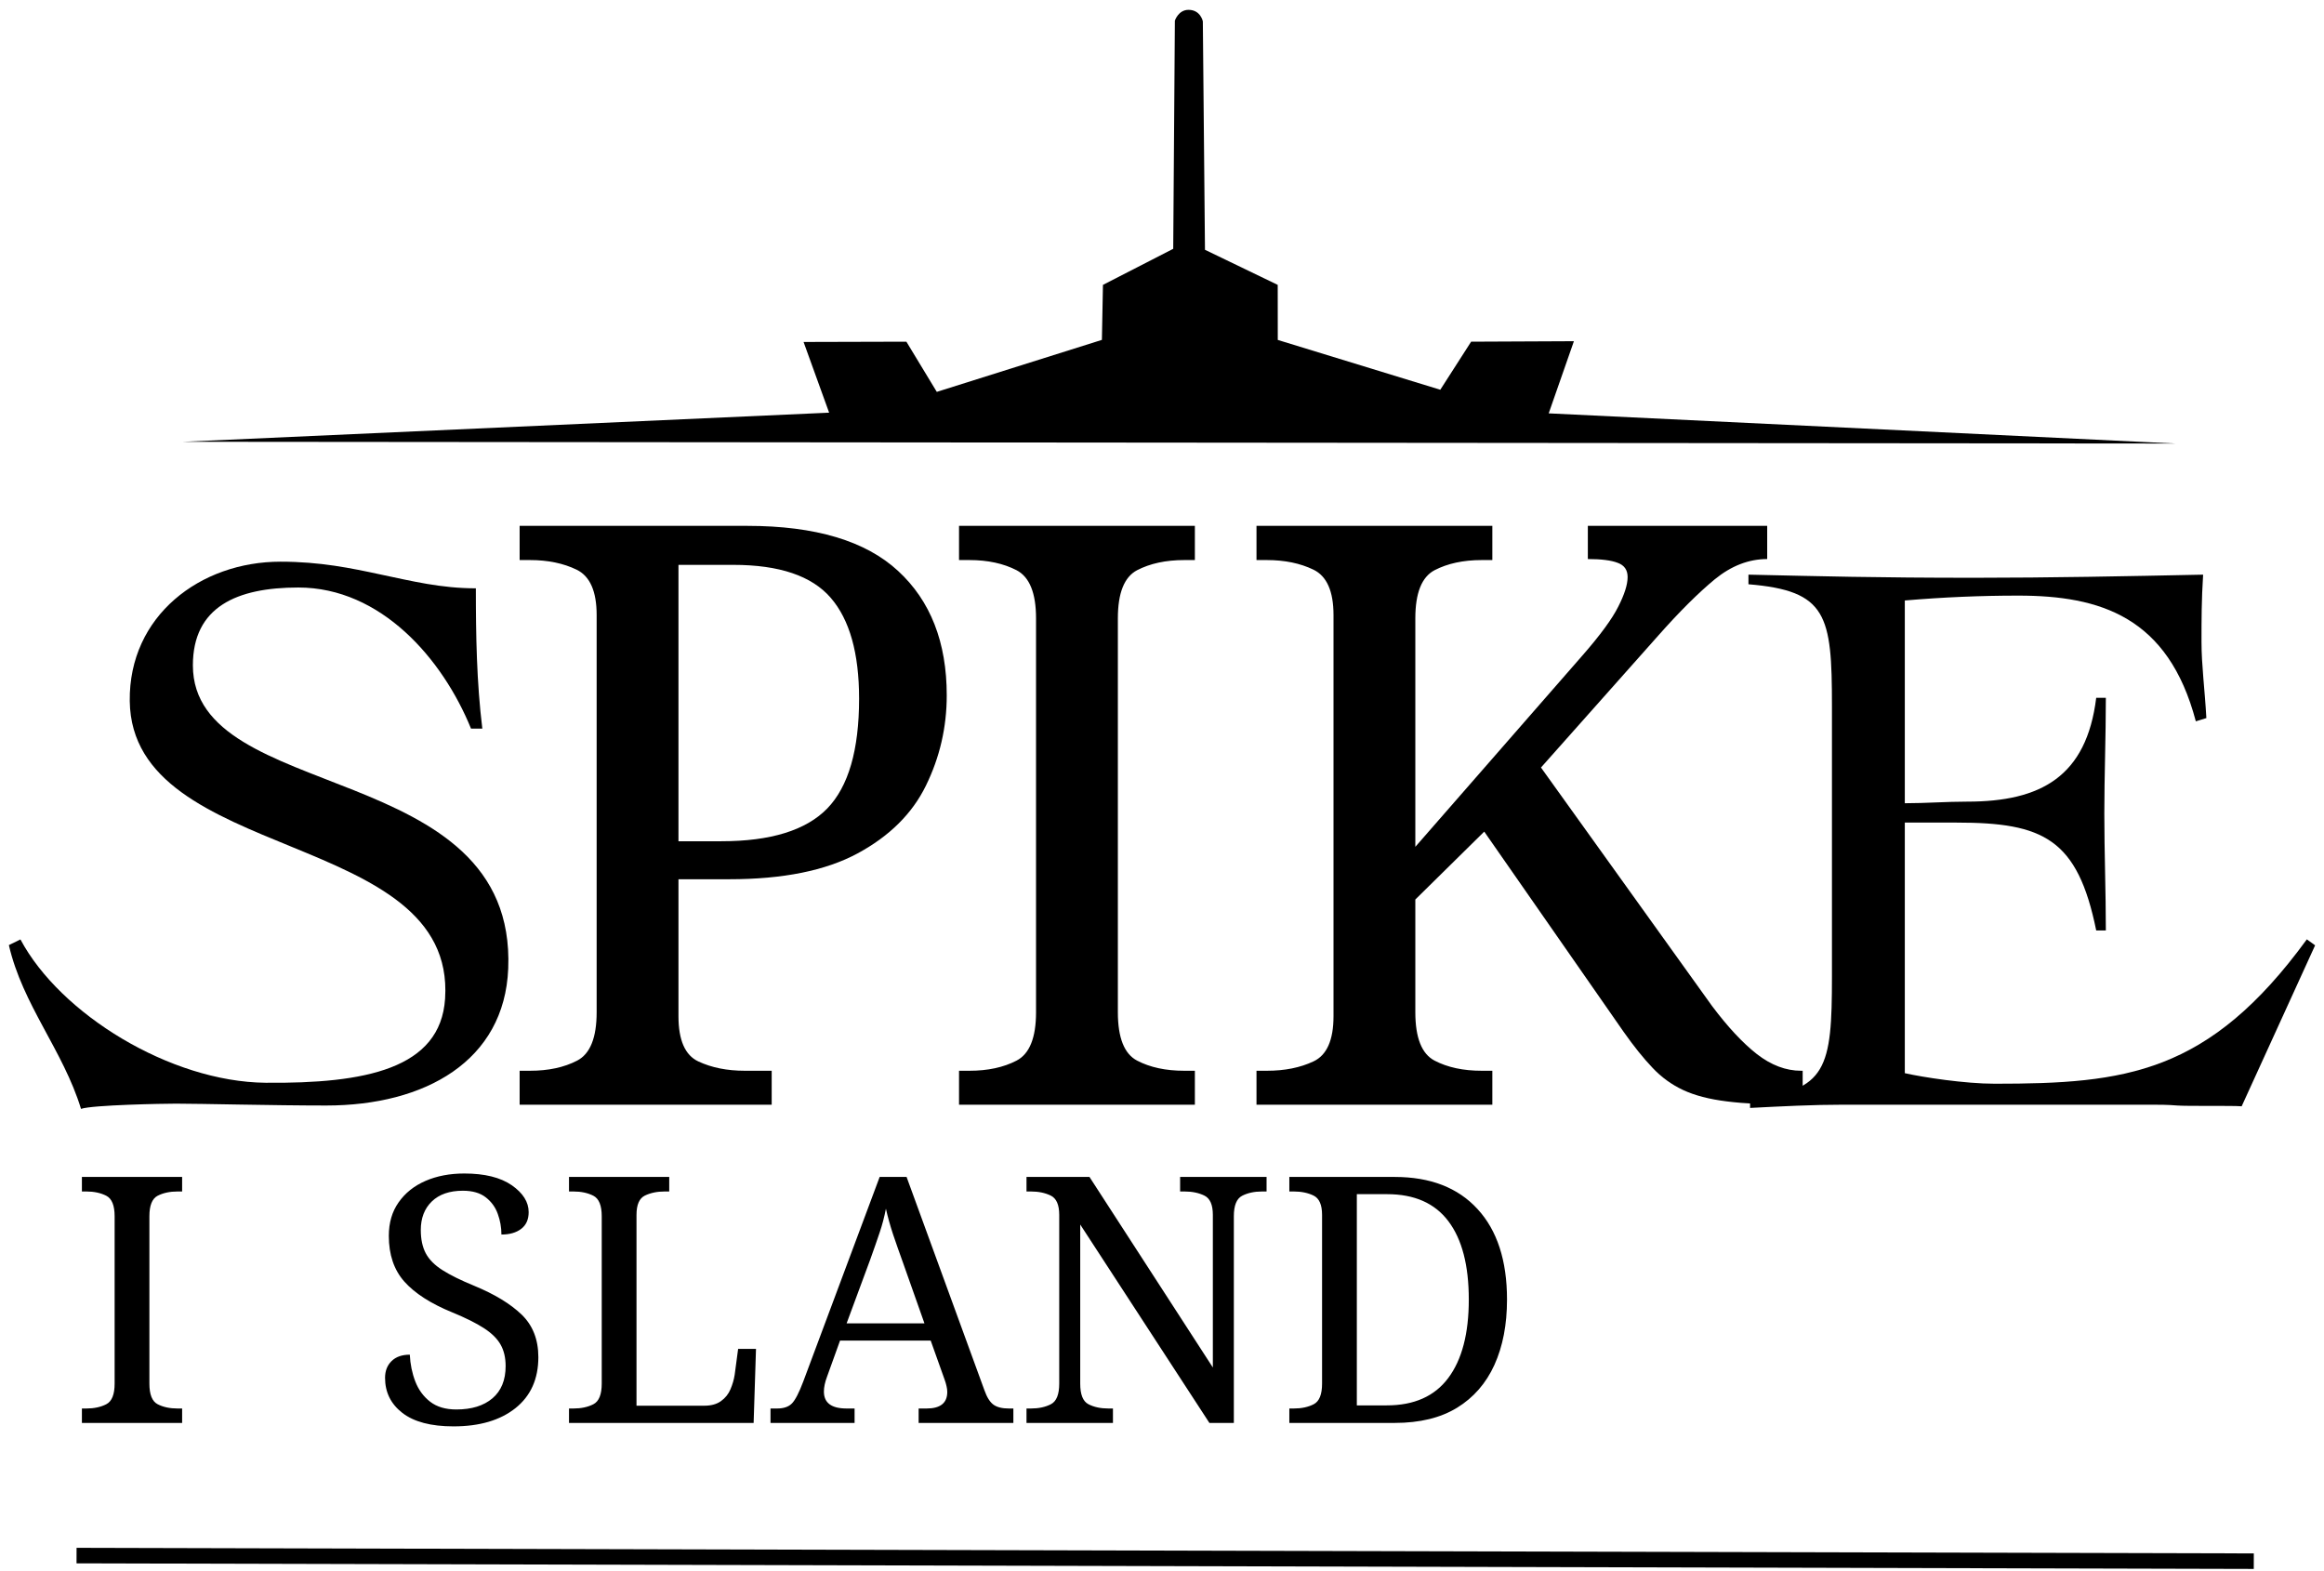
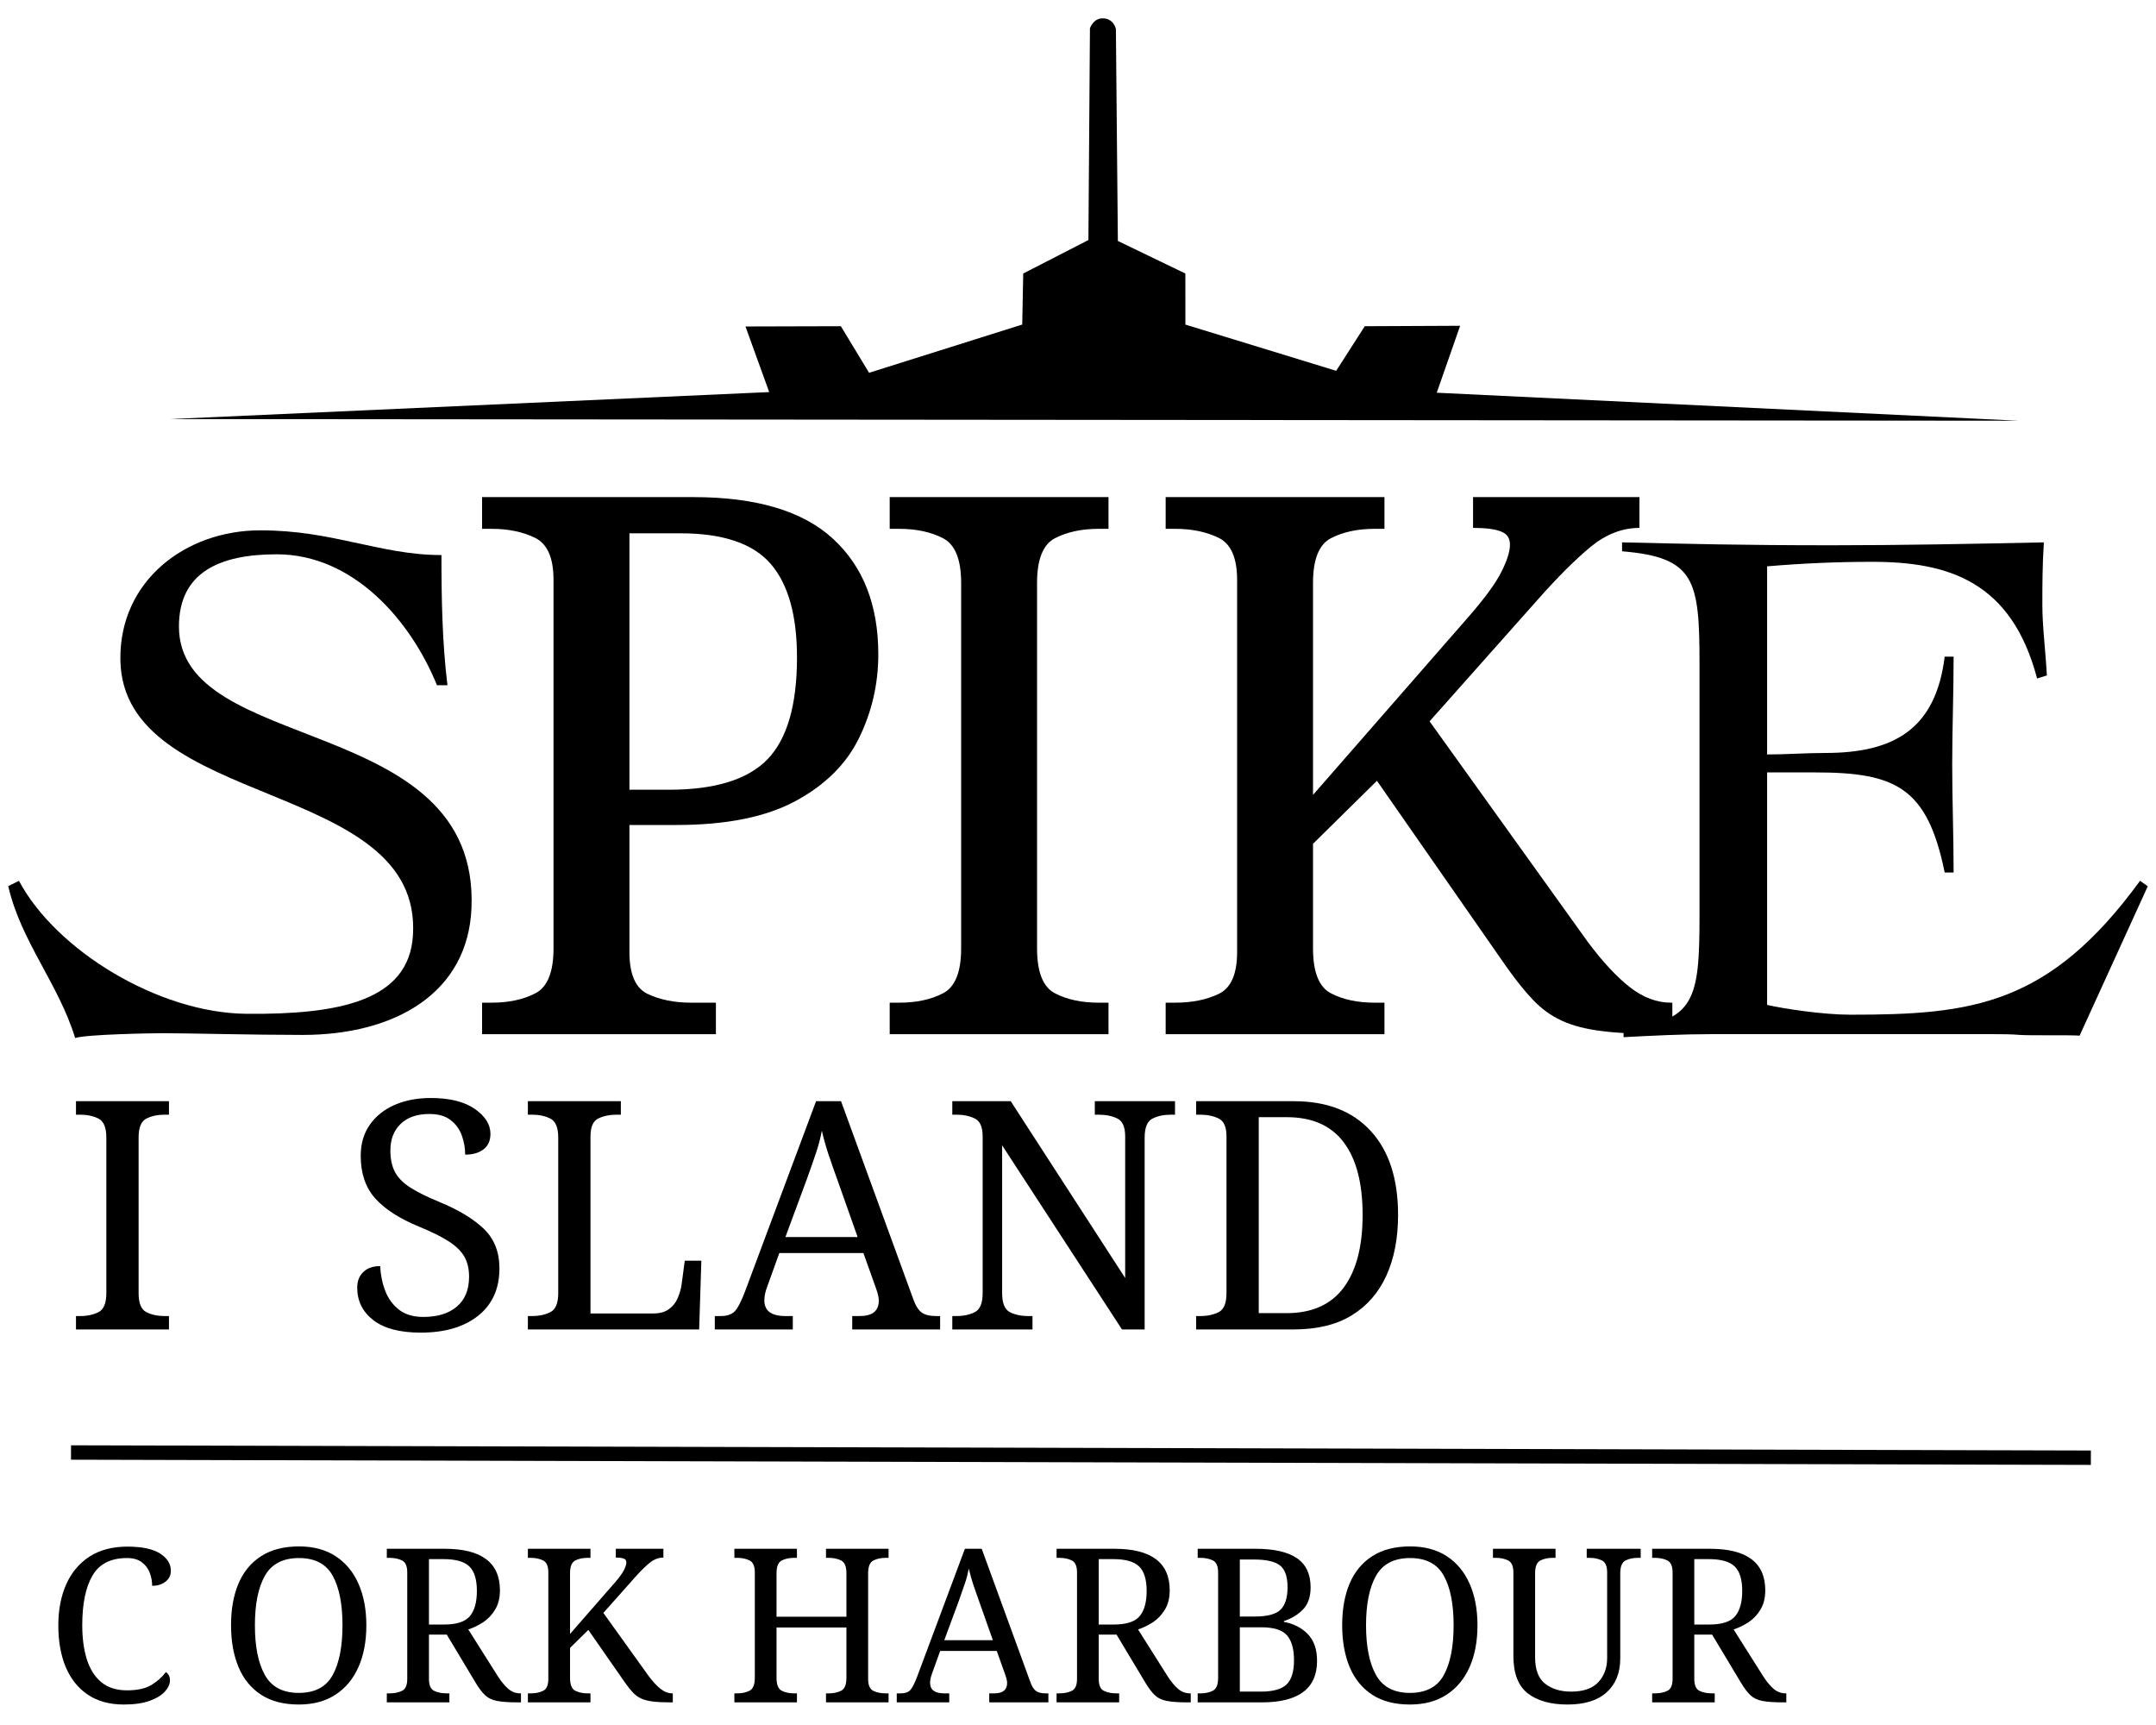
- <svg xmlns="http://www.w3.org/2000/svg" width="100%" height="100%" viewBox="0 0 1250 845" version="1.1" xml:space="preserve" style="fill-rule:evenodd;clip-rule:evenodd;stroke-linecap:square;stroke-linejoin:round;stroke-miterlimit:1.5;">
-   <g transform="matrix(1,0,0,1,-28.558,-39.2968)">
+ <svg xmlns="http://www.w3.org/2000/svg" width="100%" height="100%" viewBox="0 0 1250 1000" version="1.1" xml:space="preserve" style="fill-rule:evenodd;clip-rule:evenodd;stroke-linecap:square;stroke-linejoin:round;stroke-miterlimit:1.5;">
+   <g transform="matrix(1,0,0,1,-28.558,-33.9681)">
    <g transform="matrix(8.72031,0,0,8.72031,-2722.97,-2727.58)">
      <g transform="matrix(50,0,0,50,424.876,385.432)">
            </g>
      <text x="345.676px" y="385.432px" style="font-family:'CochinLTStd', 'Cochin LT Std', serif;font-size:50px;">P<tspan x="372.776px 387.826px " y="385.432px 385.432px ">IK</tspan>
      </text>
    </g>
    <g transform="matrix(8.72031,0,0,8.72031,-2061.57,-2727.58)">
      <path d="M357.173,368.029L360.375,368.029C365.727,368.029 367.829,369.03 368.979,374.682L369.573,374.682C369.573,372.281 369.479,369.88 369.479,367.482C369.479,365.135 369.573,362.734 369.573,360.332L368.979,360.332C368.379,365.185 365.577,366.736 361.025,366.736C359.724,366.736 358.474,366.835 357.173,366.835L357.173,354.329C359.524,354.129 361.825,354.029 364.177,354.029C369.227,354.029 373.423,355.33 375.123,361.783L375.773,361.583C375.673,359.782 375.473,358.331 375.473,356.881C375.473,355.58 375.473,354.279 375.573,352.736C370.823,352.835 366.128,352.929 361.475,352.929C355.375,352.929 352.029,352.835 347.529,352.736L347.529,353.329C352.379,353.729 352.679,355.23 352.679,360.833L352.679,377.529C352.679,383.129 352.379,384.629 347.629,385.029L347.629,385.629C349.579,385.529 351.479,385.429 353.428,385.429L372.223,385.429C372.823,385.429 373.373,385.429 373.973,385.479C374.573,385.529 377.4,385.478 377.95,385.528L382.48,375.6L381.97,375.231C375.915,383.539 370.773,384.136 362.726,384.136C360.875,384.136 358.273,383.735 357.173,383.485L357.173,368.029Z" style="fill-rule:nonzero;" />
    </g>
    <g transform="matrix(8.72031,0,0,8.72031,-2946.6,-2727.58)">
      <path d="M370.925,362.231C370.576,359.38 370.526,356.48 370.526,353.579C368.379,353.579 366.578,353.131 364.677,352.732C362.827,352.334 360.926,351.936 358.475,351.936C353.523,351.936 349.114,355.28 349.179,360.531C349.303,370.562 369.309,368.406 368.629,378.884C368.348,383.226 363.69,384.134 357.556,384.076C351.685,384.021 344.884,379.836 342.437,375.236L341.723,375.586C342.573,379.281 345.068,382.077 346.173,385.687C346.872,385.442 351.286,385.365 352.034,385.365C353.583,385.365 357.993,385.48 361.295,385.48C367.397,385.48 372.292,382.733 372.523,377.034C373.049,364.028 353.073,366.932 353.073,358.33C353.073,354.73 355.774,353.529 359.575,353.529C364.677,353.529 368.479,357.93 370.227,362.231L370.925,362.231Z" style="fill-rule:nonzero;" />
    </g>
    <g transform="matrix(1,0,0,1,-227.37,15.1542)">
      <path d="M1088.92,246.477L1102.48,207.67L1047.2,207.925L1030.61,233.778L943.201,206.984L943.169,177.371L904.041,158.495L902.896,35.639C902.896,35.639 901.728,29.467 895.22,29.437C889.713,29.411 887.853,35.243 887.853,35.243L886.964,157.969L849.169,177.371L848.601,206.957L759.798,234.921L743.44,207.925L688.138,208.077L701.889,246.105L354.433,261.762L1426.07,262.707L1088.92,246.477Z" />
    </g>
    <g transform="matrix(3.70578,0,0,3.70578,-1157.52,-2356.19)">
      <g transform="matrix(50,0,0,50,649.392,852.951)">
            </g>
      <text x="330.042px" y="852.951px" style="font-family:'CochinLTStd', 'Cochin LT Std', serif;font-size:50px;">I<tspan x="373.542px 427.242px 483.692px 542.942px 607.742px " y="852.951px 852.951px 852.951px 852.951px 852.951px ">SLAND</tspan>
      </text>
    </g>
+     <g transform="matrix(2.49403,0,0,2.49403,-767.858,-1106.43)">
+       <g transform="matrix(50,0,0,50,812.292,852.951)">
+             </g>
+       <text x="330.042px" y="852.951px" style="font-family:'CochinLTStd', 'Cochin LT Std', serif;font-size:50px;">C<tspan x="370.242px 416.892px 457.992px 500.042px 517.542px 564.192px 604.392px 645.492px 684.742px 731.392px 776.192px " y="852.951px 852.951px 852.951px 852.951px 852.951px 852.951px 852.951px 852.951px 852.951px 852.951px 852.951px ">ORK HARBOUR</tspan>
+       </text>
+     </g>
    <g transform="matrix(0.996572,-8.81515e-06,-8.81515e-06,1,-295.128,3.01614)">
      <path d="M370.295,873L1537.04,876" style="fill:none;stroke:black;stroke-width:8.35px;" />
    </g>
  </g>
</svg>
